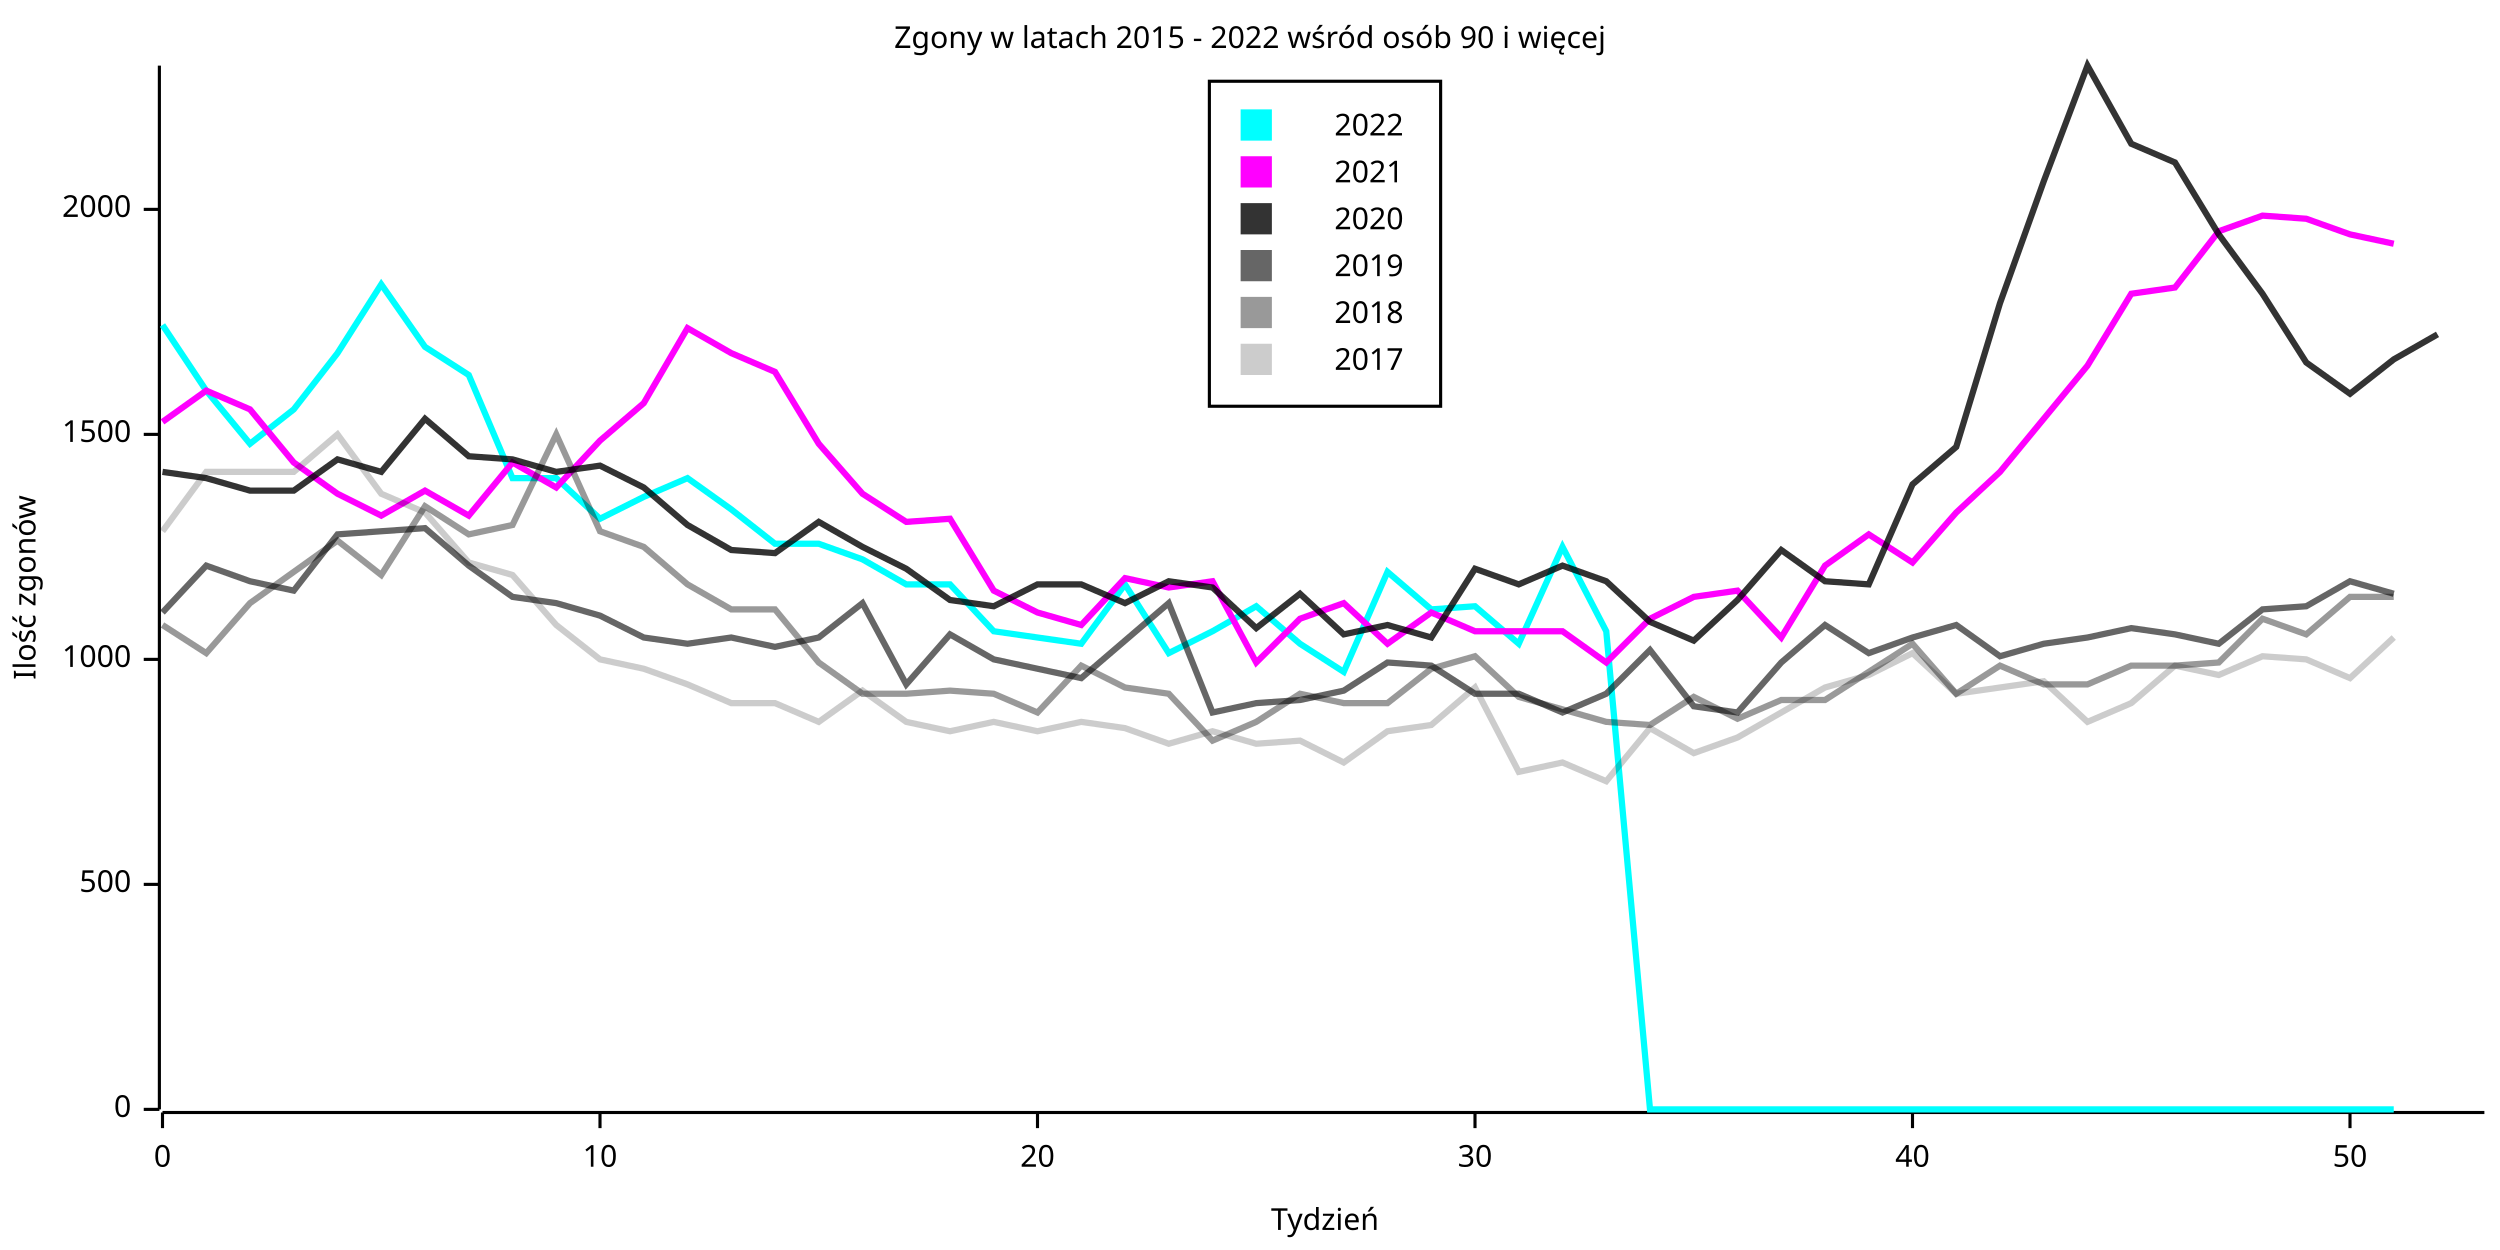
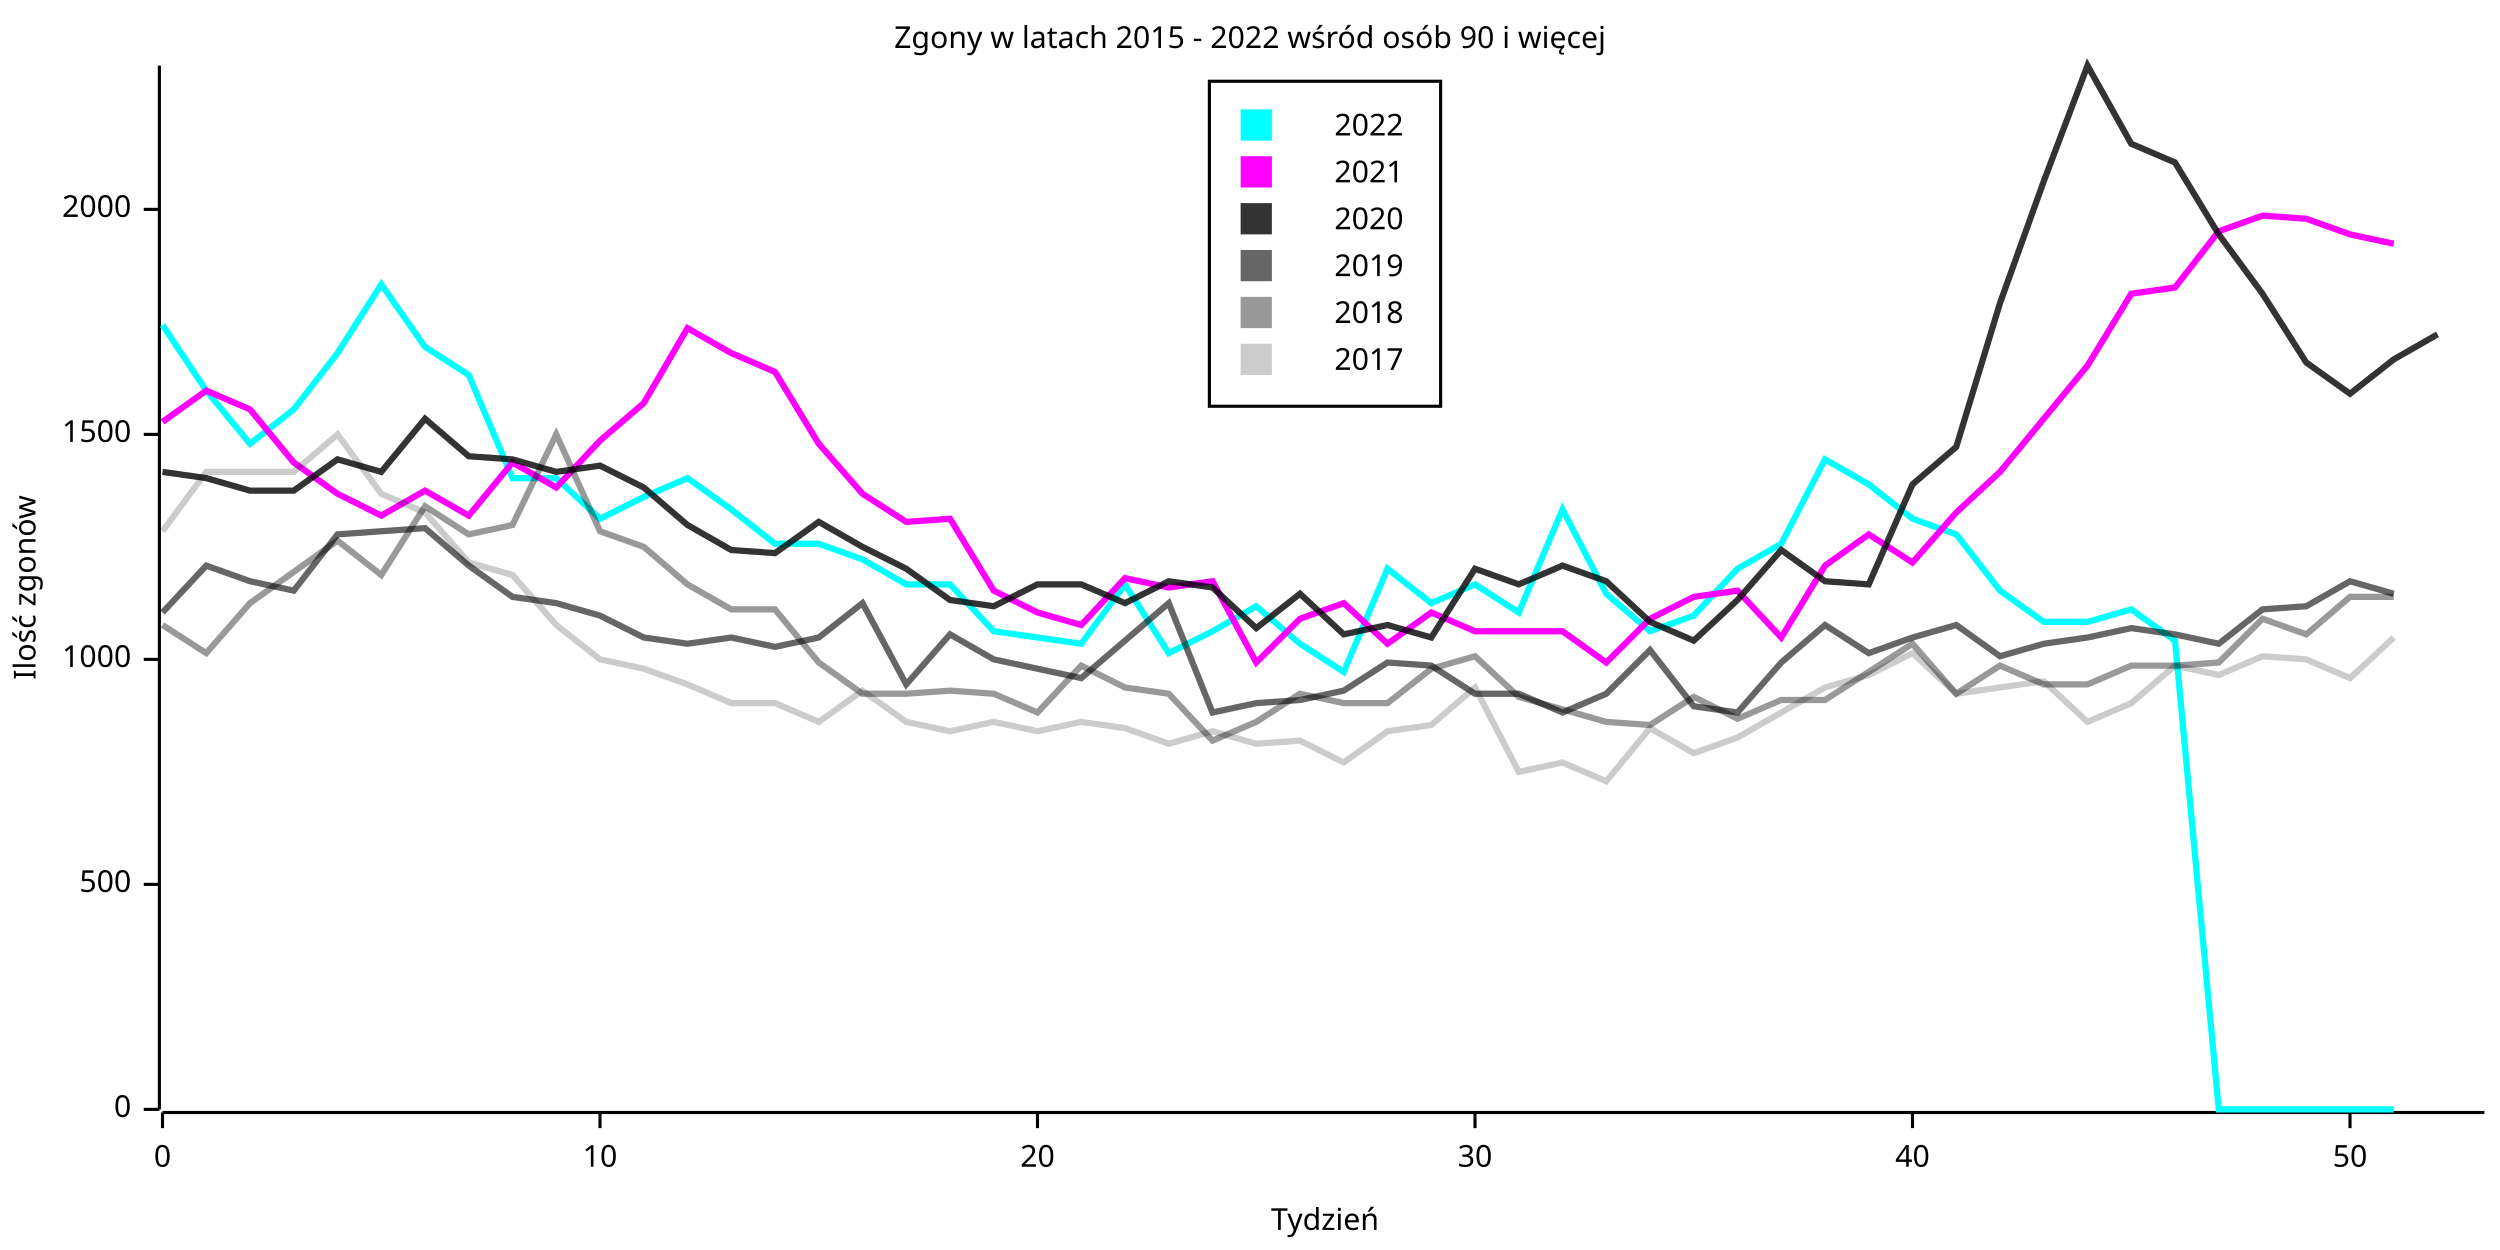
<svg xmlns="http://www.w3.org/2000/svg" width="800" height="400" viewBox="0 0 800 400">
  <rect x="0" y="0" width="800" height="400" opacity="1" fill="#FFFFFF" stroke="none" />
  <text x="400" y="8" dy="0.76em" text-anchor="middle" font-family="sans-serif" font-size="9.677" opacity="1" fill="#000000">
Zgony w latach 2015 - 2022 wśród osób 90 i więcej
</text>
  <text x="4" y="188" dy="0.76em" text-anchor="middle" font-family="sans-serif" font-size="9.677" opacity="1" fill="#000000" transform="rotate(270, 4, 188)">
Ilość zgonów
</text>
  <text x="424" y="396" dy="-0.5ex" text-anchor="middle" font-family="sans-serif" font-size="9.677" opacity="1" fill="#000000">
Tydzień
</text>
  <polyline fill="none" opacity="1" stroke="#000000" stroke-width="1" points="51,21 51,355 " />
  <text x="42" y="355" dy="0.5ex" text-anchor="end" font-family="sans-serif" font-size="9.677" opacity="1" fill="#000000">
0
</text>
  <polyline fill="none" opacity="1" stroke="#000000" stroke-width="1" points="46,355 51,355 " />
  <text x="42" y="283" dy="0.5ex" text-anchor="end" font-family="sans-serif" font-size="9.677" opacity="1" fill="#000000">
500
</text>
  <polyline fill="none" opacity="1" stroke="#000000" stroke-width="1" points="46,283 51,283 " />
  <text x="42" y="211" dy="0.5ex" text-anchor="end" font-family="sans-serif" font-size="9.677" opacity="1" fill="#000000">
1000
</text>
  <polyline fill="none" opacity="1" stroke="#000000" stroke-width="1" points="46,211 51,211 " />
  <text x="42" y="139" dy="0.5ex" text-anchor="end" font-family="sans-serif" font-size="9.677" opacity="1" fill="#000000">
1500
</text>
  <polyline fill="none" opacity="1" stroke="#000000" stroke-width="1" points="46,139 51,139 " />
  <text x="42" y="67" dy="0.5ex" text-anchor="end" font-family="sans-serif" font-size="9.677" opacity="1" fill="#000000">
2000
</text>
  <polyline fill="none" opacity="1" stroke="#000000" stroke-width="1" points="46,67 51,67 " />
  <polyline fill="none" opacity="1" stroke="#000000" stroke-width="1" points="52,356 795,356 " />
  <text x="52" y="366" dy="0.76em" text-anchor="middle" font-family="sans-serif" font-size="9.677" opacity="1" fill="#000000">
0
</text>
  <polyline fill="none" opacity="1" stroke="#000000" stroke-width="1" points="52,356 52,361 " />
  <text x="192" y="366" dy="0.76em" text-anchor="middle" font-family="sans-serif" font-size="9.677" opacity="1" fill="#000000">
10
</text>
  <polyline fill="none" opacity="1" stroke="#000000" stroke-width="1" points="192,356 192,361 " />
  <text x="332" y="366" dy="0.76em" text-anchor="middle" font-family="sans-serif" font-size="9.677" opacity="1" fill="#000000">
20
</text>
  <polyline fill="none" opacity="1" stroke="#000000" stroke-width="1" points="332,356 332,361 " />
  <text x="472" y="366" dy="0.76em" text-anchor="middle" font-family="sans-serif" font-size="9.677" opacity="1" fill="#000000">
30
</text>
  <polyline fill="none" opacity="1" stroke="#000000" stroke-width="1" points="472,356 472,361 " />
  <text x="612" y="366" dy="0.76em" text-anchor="middle" font-family="sans-serif" font-size="9.677" opacity="1" fill="#000000">
40
</text>
  <polyline fill="none" opacity="1" stroke="#000000" stroke-width="1" points="612,356 612,361 " />
  <text x="752" y="366" dy="0.76em" text-anchor="middle" font-family="sans-serif" font-size="9.677" opacity="1" fill="#000000">
50
</text>
  <polyline fill="none" opacity="1" stroke="#000000" stroke-width="1" points="752,356 752,361 " />
-   <polyline fill="none" opacity="1" stroke="#00FFFF" stroke-width="2" points="52,104 66,125 80,142 94,131 108,113 122,91 136,111 150,120 164,153 178,153 192,166 206,159 220,153 234,163 248,174 262,174 276,179 290,187 304,187 318,202 332,204 346,206 360,187 374,209 388,202 402,194 416,206 430,215 444,183 458,195 472,194 486,206 500,175 514,202 528,355 542,355 556,355 570,355 584,355 598,355 612,355 626,355 640,355 654,355 668,355 682,355 696,355 710,355 724,355 738,355 752,355 766,355 " />
+   <polyline fill="none" opacity="1" stroke="#00FFFF" stroke-width="2" points="52,104 66,125 80,142 94,131 108,113 122,91 136,111 150,120 164,153 178,153 192,166 206,159 220,153 234,163 248,174 262,174 276,179 290,187 304,187 318,202 332,204 346,206 360,187 374,209 388,202 402,194 416,206 430,215 444,182 458,193 472,187 486,196 500,163 514,190 528,202 542,197 556,182 570,174 584,147 598,155 612,166 626,171 640,189 654,199 668,199 682,195 696,205 710,355 724,355 738,355 752,355 766,355 " />
  <polyline fill="none" opacity="1" stroke="#FF00FF" stroke-width="2" points="52,135 66,125 80,131 94,148 108,158 122,165 136,157 150,165 164,148 178,156 192,141 206,129 220,105 234,113 248,119 262,142 276,158 290,167 304,166 318,189 332,196 346,200 360,185 374,188 388,186 402,212 416,198 430,193 444,206 458,196 472,202 486,202 500,202 514,212 528,198 542,191 556,189 570,204 584,181 598,171 612,180 626,164 640,151 654,134 668,117 682,94 696,92 710,74 724,69 738,70 752,75 766,78 " />
  <polyline fill="none" opacity="0.8" stroke="#000000" stroke-width="2" points="52,151 66,153 80,157 94,157 108,147 122,151 136,134 150,146 164,147 178,151 192,149 206,156 220,168 234,176 248,177 262,167 276,175 290,182 304,192 318,194 332,187 346,187 360,193 374,186 388,188 402,201 416,190 430,203 444,200 458,204 472,182 486,187 500,181 514,186 528,199 542,205 556,192 570,176 584,186 598,187 612,155 626,143 640,97 654,58 668,21 682,46 696,52 710,75 724,94 738,116 752,126 766,115 780,107 " />
  <polyline fill="none" opacity="0.6" stroke="#000000" stroke-width="2" points="52,196 66,181 80,186 94,189 108,171 122,170 136,169 150,181 164,191 178,193 192,197 206,204 220,206 234,204 248,207 262,204 276,193 290,219 304,203 318,211 332,214 346,217 360,205 374,193 388,228 402,225 416,224 430,221 444,212 458,213 472,222 486,222 500,228 514,222 528,208 542,226 556,228 570,212 584,200 598,209 612,204 626,200 640,210 654,206 668,204 682,201 696,203 710,206 724,195 738,194 752,186 766,190 " />
  <polyline fill="none" opacity="0.4" stroke="#000000" stroke-width="2" points="52,200 66,209 80,193 94,183 108,173 122,184 136,162 150,171 164,168 178,139 192,170 206,175 220,187 234,195 248,195 262,212 276,222 290,222 304,221 318,222 332,228 346,213 360,220 374,222 388,237 402,231 416,222 430,225 444,225 458,214 472,210 486,223 500,227 514,231 528,232 542,223 556,230 570,224 584,224 598,215 612,206 626,222 640,213 654,219 668,219 682,213 696,213 710,212 724,198 738,203 752,191 766,191 " />
  <polyline fill="none" opacity="0.2" stroke="#000000" stroke-width="2" points="52,170 66,151 80,151 94,151 108,139 122,158 136,164 150,180 164,184 178,200 192,211 206,214 220,219 234,225 248,225 262,231 276,221 290,231 304,234 318,231 332,234 346,231 360,233 374,238 388,234 402,238 416,237 430,244 444,234 458,232 472,220 486,247 500,244 514,250 528,233 542,241 556,236 570,228 584,220 598,216 612,209 626,222 640,220 654,218 668,231 682,225 696,213 710,216 724,210 738,211 752,217 766,204 " />
  <rect x="387" y="26" width="74" height="104" opacity="1" fill="none" stroke="#000000" />
  <text x="427" y="36" dy="0.76em" text-anchor="start" font-family="sans-serif" font-size="9.677" opacity="1" fill="#000000">
2022
</text>
  <text x="427" y="51" dy="0.76em" text-anchor="start" font-family="sans-serif" font-size="9.677" opacity="1" fill="#000000">
2021
</text>
  <text x="427" y="66" dy="0.76em" text-anchor="start" font-family="sans-serif" font-size="9.677" opacity="1" fill="#000000">
2020
</text>
  <text x="427" y="81" dy="0.76em" text-anchor="start" font-family="sans-serif" font-size="9.677" opacity="1" fill="#000000">
2019
</text>
  <text x="427" y="96" dy="0.76em" text-anchor="start" font-family="sans-serif" font-size="9.677" opacity="1" fill="#000000">
2018
</text>
  <text x="427" y="111" dy="0.76em" text-anchor="start" font-family="sans-serif" font-size="9.677" opacity="1" fill="#000000">
2017
</text>
  <rect x="397" y="35" width="10" height="10" opacity="1" fill="#00FFFF" stroke="none" />
  <rect x="397" y="50" width="10" height="10" opacity="1" fill="#FF00FF" stroke="none" />
  <rect x="397" y="65" width="10" height="10" opacity="0.8" fill="#000000" stroke="none" />
  <rect x="397" y="80" width="10" height="10" opacity="0.6" fill="#000000" stroke="none" />
  <rect x="397" y="95" width="10" height="10" opacity="0.4" fill="#000000" stroke="none" />
  <rect x="397" y="110" width="10" height="10" opacity="0.2" fill="#000000" stroke="none" />
</svg>
